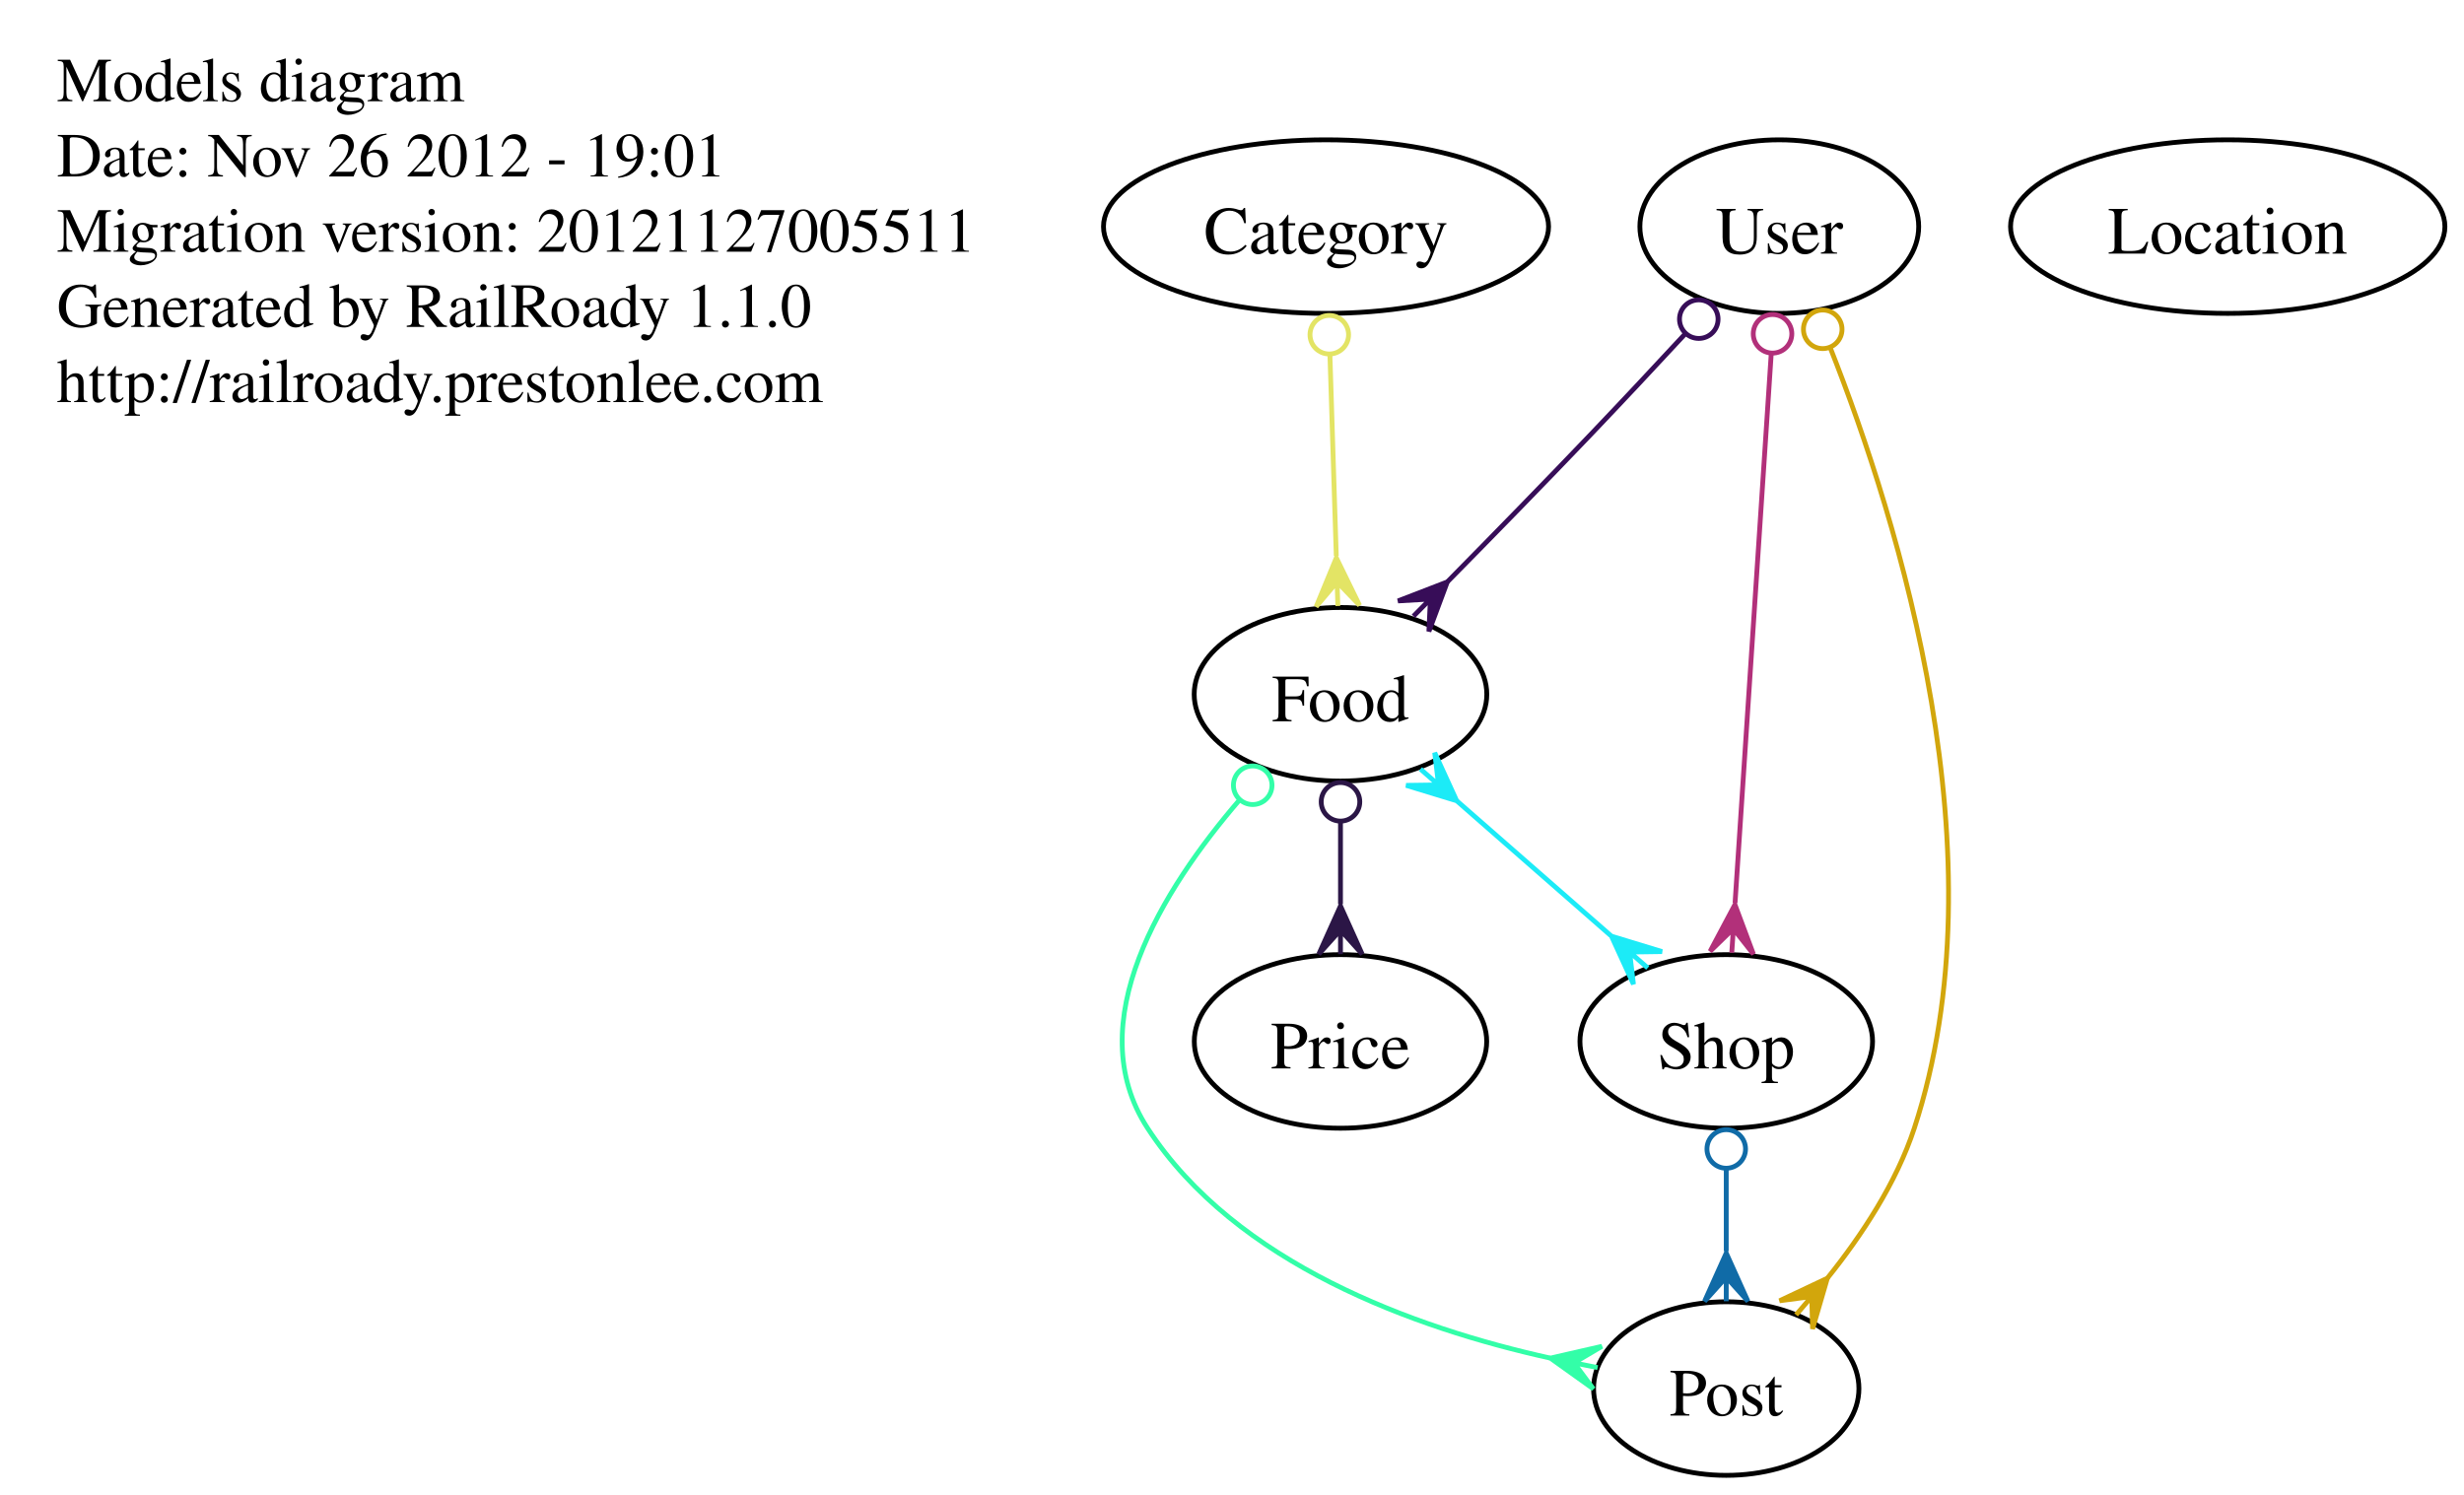
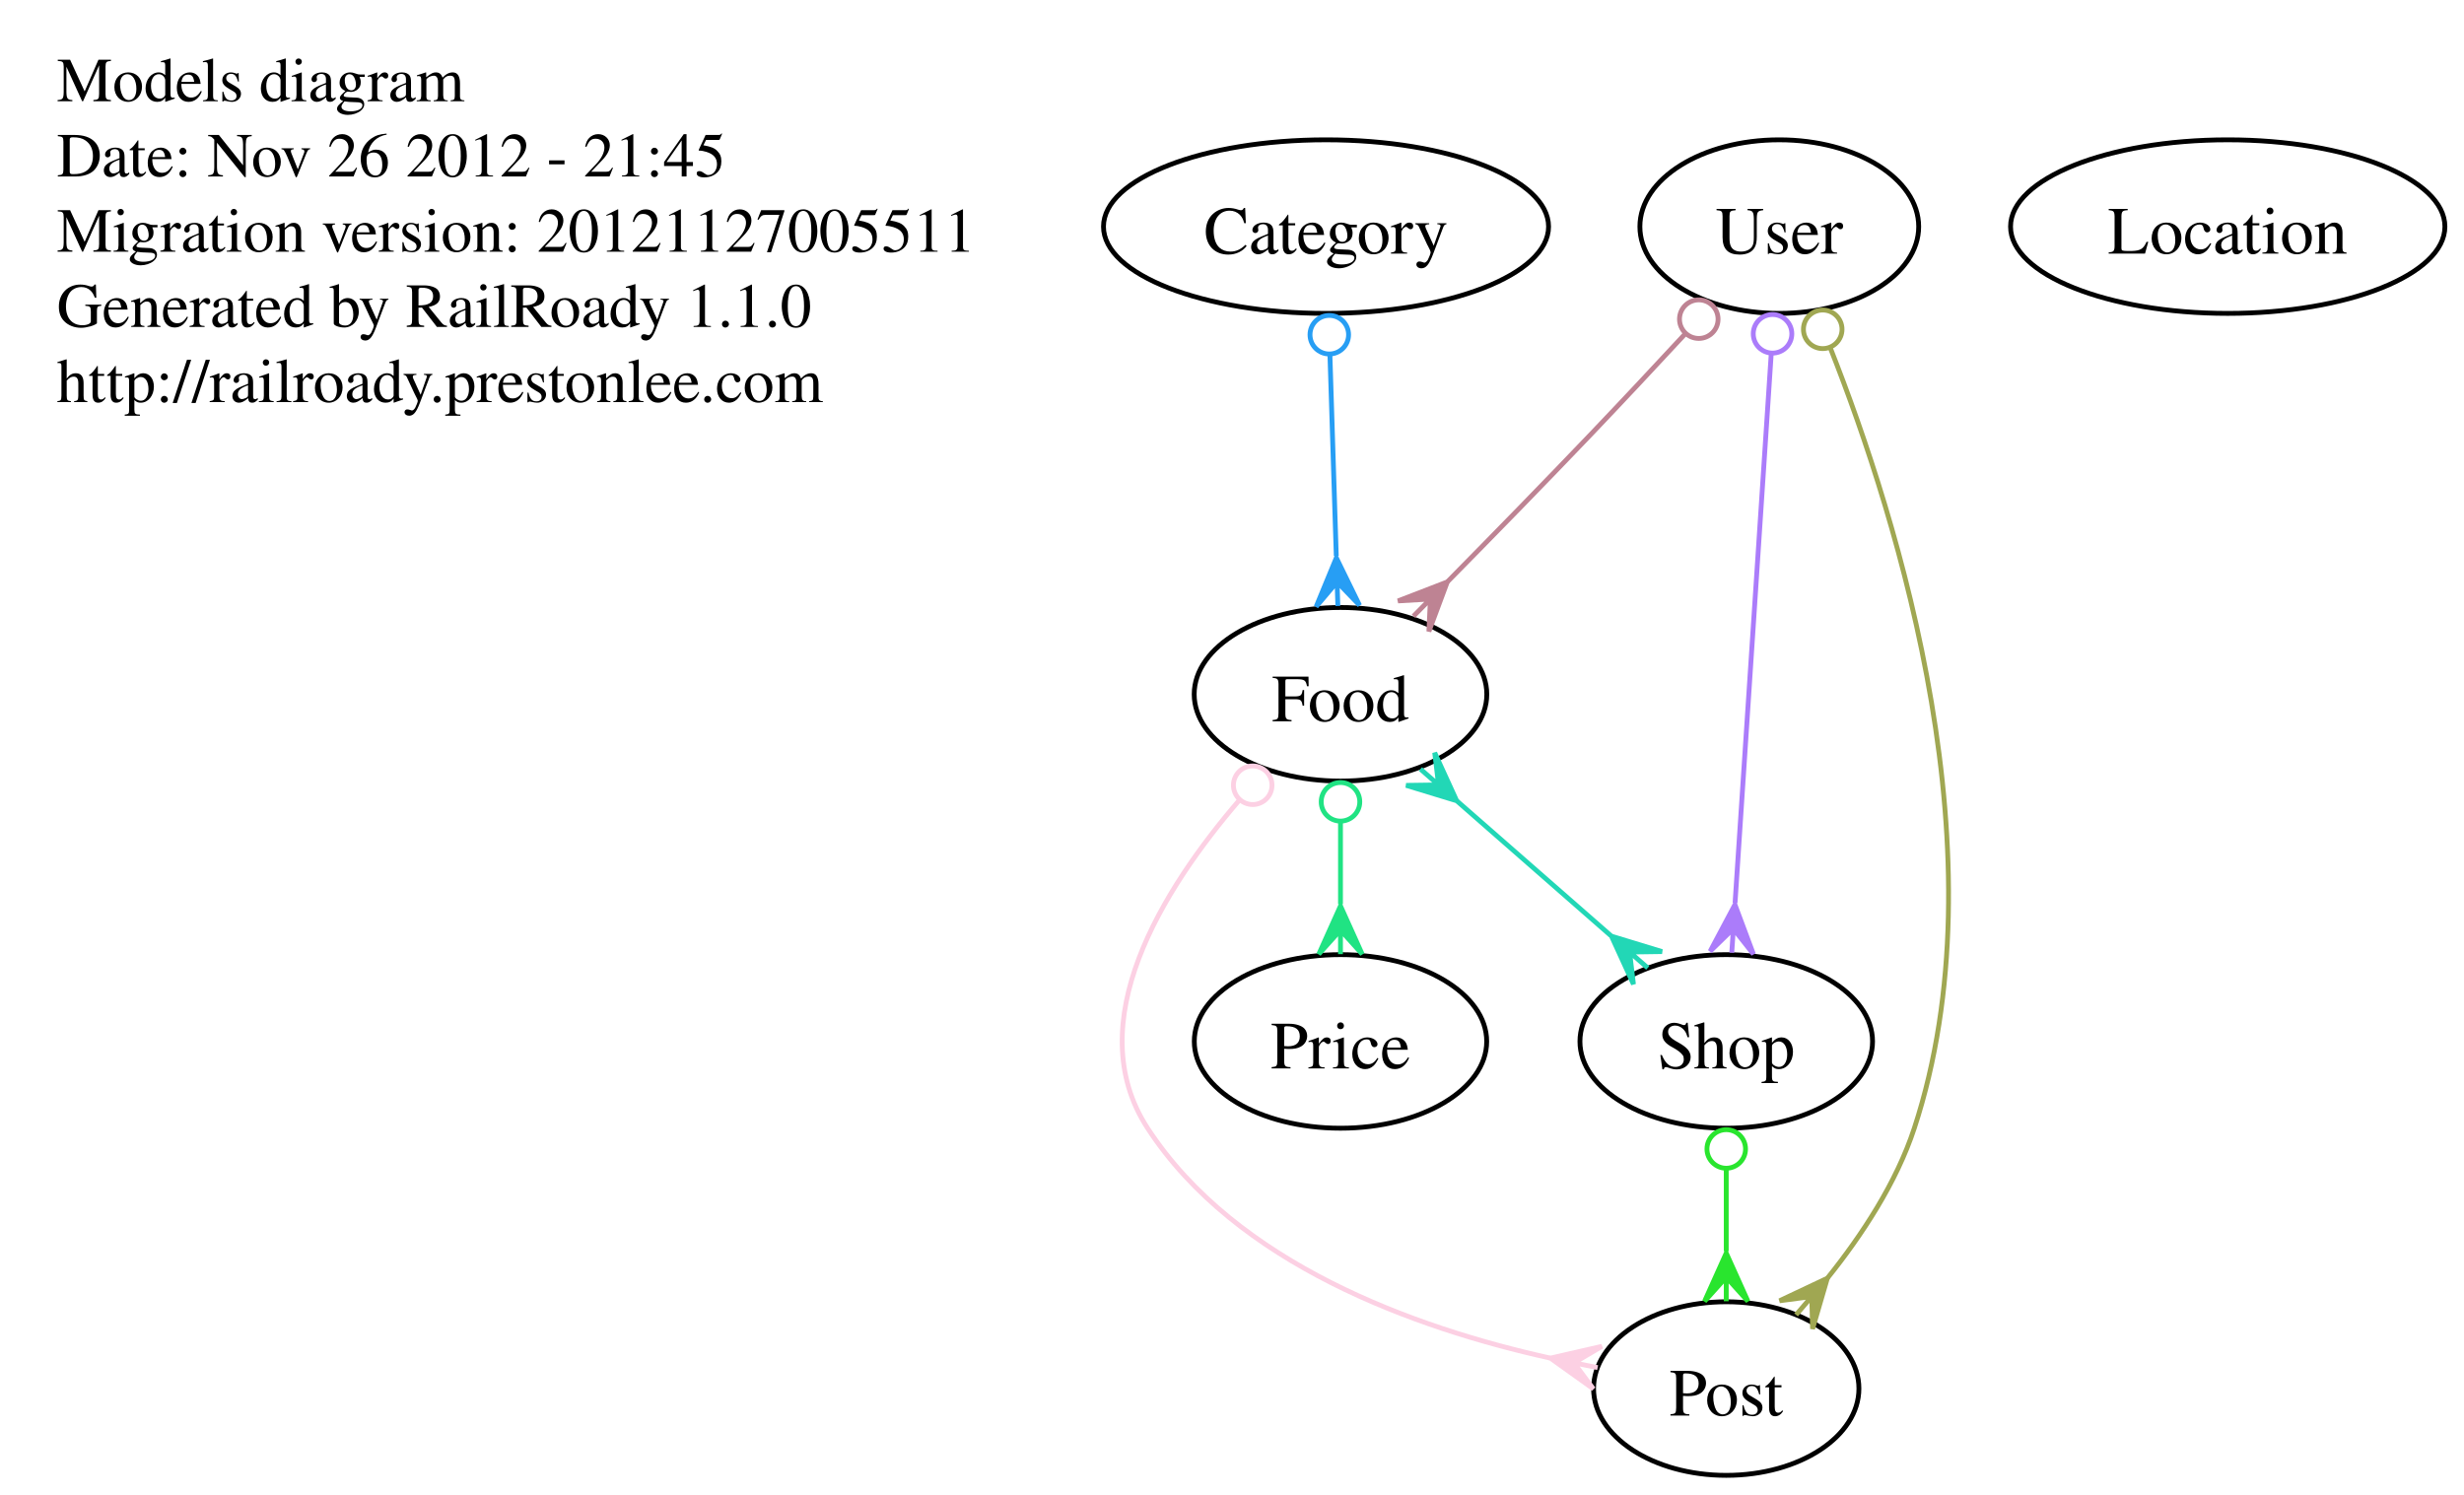
<svg xmlns="http://www.w3.org/2000/svg" width="511pt" height="310pt" viewBox="0.00 0.00 511.00 310.00">
  <g id="graph1" class="graph" transform="scale(1 1) rotate(0) translate(4 306)">
    <polygon fill="white" stroke="white" points="-4,5 -4,-306 508,-306 508,5 -4,5" />
    <g id="node1" class="node">
      <text text-anchor="start" x="7.788" y="-285" font-family="Times,serif" font-size="13.00">Models diagram</text>
-       <text text-anchor="start" x="7.788" y="-269.4" font-family="Times,serif" font-size="13.00">Date: Nov 26 2012 - 19:01</text>
+       <text text-anchor="start" x="7.788" y="-269.4" font-family="Times,serif" font-size="13.00">Date: Nov 26 2012 - 21:45</text>
      <text text-anchor="start" x="7.788" y="-253.8" font-family="Times,serif" font-size="13.00">Migration version: 20121127005511</text>
      <text text-anchor="start" x="7.788" y="-238.2" font-family="Times,serif" font-size="13.00">Generated by RailRoady 1.1.0</text>
      <text text-anchor="start" x="7.788" y="-222.6" font-family="Times,serif" font-size="13.00">http://railroady.prestonlee.com</text>
    </g>
    <g id="node2" class="node">
      <ellipse fill="none" stroke="black" cx="271" cy="-259" rx="46.152" ry="18" />
      <text text-anchor="middle" x="271" y="-253.4" font-family="Times,serif" font-size="14.00">Category</text>
    </g>
    <g id="node3" class="node">
      <ellipse fill="none" stroke="black" cx="274" cy="-162" rx="30.341" ry="18" />
      <text text-anchor="middle" x="274" y="-156.4" font-family="Times,serif" font-size="14.00">Food</text>
    </g>
    <g id="edge2" class="edge">
-       <path fill="none" stroke="#e3e465" d="M271.808,-232.414C272.215,-219.518 272.71,-203.862 273.126,-190.685" />
-       <ellipse fill="none" stroke="#e3e465" cx="271.677" cy="-236.578" rx="4" ry="4" />
-       <polygon fill="#e3e465" stroke="#e3e465" points="273.138,-190.309 277.951,-180.456 273.295,-185.312 273.453,-180.314 273.453,-180.314 273.453,-180.314 273.295,-185.312 268.955,-180.172 273.138,-190.309 273.138,-190.309" />
+       <path fill="none" stroke="#279ef4" d="M271.808,-232.414C272.215,-219.518 272.71,-203.862 273.126,-190.685" />
+       <ellipse fill="none" stroke="#279ef4" cx="271.677" cy="-236.578" rx="4" ry="4" />
+       <polygon fill="#279ef4" stroke="#279ef4" points="273.138,-190.309 277.951,-180.456 273.295,-185.312 273.453,-180.314 273.453,-180.314 273.453,-180.314 273.295,-185.312 268.955,-180.172 273.138,-190.309 273.138,-190.309" />
    </g>
    <g id="node5" class="node">
      <ellipse fill="none" stroke="black" cx="354" cy="-18" rx="27.514" ry="18" />
      <text text-anchor="middle" x="354" y="-12.4" font-family="Times,serif" font-size="14.00">Post</text>
    </g>
    <g id="edge4" class="edge">
-       <path fill="none" stroke="#33fea8" d="M253.112,-140.149C237.044,-121.493 219.793,-93.806 234,-72 252.325,-43.873 289.33,-30.566 317.429,-24.336" />
-       <ellipse fill="none" stroke="#33fea8" cx="255.795" cy="-143.133" rx="4" ry="4" />
-       <polygon fill="#33fea8" stroke="#33fea8" points="317.523,-24.317 328.214,-26.759 322.425,-23.332 327.327,-22.347 327.327,-22.347 327.327,-22.347 322.425,-23.332 326.441,-17.936 317.523,-24.317 317.523,-24.317" />
+       <path fill="none" stroke="#fcd0e3" d="M253.112,-140.149C237.044,-121.493 219.793,-93.806 234,-72 252.325,-43.873 289.33,-30.566 317.429,-24.336" />
+       <ellipse fill="none" stroke="#fcd0e3" cx="255.795" cy="-143.133" rx="4" ry="4" />
+       <polygon fill="#fcd0e3" stroke="#fcd0e3" points="317.523,-24.317 328.214,-26.759 322.425,-23.332 327.327,-22.347 327.327,-22.347 327.327,-22.347 322.425,-23.332 326.441,-17.936 317.523,-24.317 317.523,-24.317" />
    </g>
    <g id="node6" class="node">
      <ellipse fill="none" stroke="black" cx="274" cy="-90" rx="30.32" ry="18" />
      <text text-anchor="middle" x="274" y="-84.4" font-family="Times,serif" font-size="14.00">Price</text>
    </g>
    <g id="edge6" class="edge">
-       <path fill="none" stroke="#2b1646" d="M274,-135.64C274,-130.063 274,-124.132 274,-118.476" />
-       <ellipse fill="none" stroke="#2b1646" cx="274" cy="-139.697" rx="4" ry="4" />
-       <polygon fill="#2b1646" stroke="#2b1646" points="274,-118.104 278.5,-108.104 274,-113.104 274,-108.104 274,-108.104 274,-108.104 274,-113.104 269.5,-108.104 274,-118.104 274,-118.104" />
+       <path fill="none" stroke="#20e383" d="M274,-135.64C274,-130.063 274,-124.132 274,-118.476" />
+       <ellipse fill="none" stroke="#20e383" cx="274" cy="-139.697" rx="4" ry="4" />
+       <polygon fill="#20e383" stroke="#20e383" points="274,-118.104 278.5,-108.104 274,-113.104 274,-108.104 274,-108.104 274,-108.104 274,-113.104 269.5,-108.104 274,-118.104 274,-118.104" />
    </g>
    <g id="node7" class="node">
      <ellipse fill="none" stroke="black" cx="354" cy="-90" rx="30.341" ry="18" />
      <text text-anchor="middle" x="354" y="-84.4" font-family="Times,serif" font-size="14.00">Shop</text>
    </g>
    <g id="edge8" class="edge">
-       <path fill="none" stroke="#1cebf7" d="M298.154,-139.865C308.256,-131.026 319.966,-120.78 330.046,-111.96" />
-       <polygon fill="#1cebf7" stroke="#1cebf7" points="298.102,-139.911 287.613,-143.109 294.339,-143.203 290.576,-146.496 290.576,-146.496 290.576,-146.496 294.339,-143.203 293.539,-149.883 298.102,-139.911 298.102,-139.911" />
-       <polygon fill="#1cebf7" stroke="#1cebf7" points="330.193,-111.831 340.682,-108.633 333.956,-108.538 337.719,-105.246 337.719,-105.246 337.719,-105.246 333.956,-108.538 334.756,-101.859 330.193,-111.831 330.193,-111.831" />
+       <path fill="none" stroke="#22d7b6" d="M298.154,-139.865C308.256,-131.026 319.966,-120.78 330.046,-111.96" />
+       <polygon fill="#22d7b6" stroke="#22d7b6" points="298.102,-139.911 287.613,-143.109 294.339,-143.203 290.576,-146.496 290.576,-146.496 290.576,-146.496 294.339,-143.203 293.539,-149.883 298.102,-139.911 298.102,-139.911" />
+       <polygon fill="#22d7b6" stroke="#22d7b6" points="330.193,-111.831 340.682,-108.633 333.956,-108.538 337.719,-105.246 337.719,-105.246 337.719,-105.246 333.956,-108.538 334.756,-101.859 330.193,-111.831 330.193,-111.831" />
    </g>
    <g id="node4" class="node">
      <ellipse fill="none" stroke="black" cx="458" cy="-259" rx="45.04" ry="18" />
      <text text-anchor="middle" x="458" y="-253.4" font-family="Times,serif" font-size="14.00">Location</text>
    </g>
    <g id="edge10" class="edge">
-       <path fill="none" stroke="#106ba7" d="M354,-63.64C354,-58.063 354,-52.132 354,-46.476" />
-       <ellipse fill="none" stroke="#106ba7" cx="354" cy="-67.697" rx="4" ry="4" />
-       <polygon fill="#106ba7" stroke="#106ba7" points="354,-46.104 358.5,-36.104 354,-41.104 354,-36.104 354,-36.104 354,-36.104 354,-41.104 349.5,-36.104 354,-46.104 354,-46.104" />
+       <path fill="none" stroke="#29e52e" d="M354,-63.64C354,-58.063 354,-52.132 354,-46.476" />
+       <ellipse fill="none" stroke="#29e52e" cx="354" cy="-67.697" rx="4" ry="4" />
+       <polygon fill="#29e52e" stroke="#29e52e" points="354,-46.104 358.5,-36.104 354,-41.104 354,-36.104 354,-36.104 354,-36.104 354,-41.104 349.5,-36.104 354,-46.104 354,-46.104" />
    </g>
    <g id="node8" class="node">
      <ellipse fill="none" stroke="black" cx="365" cy="-259" rx="28.909" ry="18" />
      <text text-anchor="middle" x="365" y="-253.4" font-family="Times,serif" font-size="14.00">User</text>
    </g>
    <g id="edge12" class="edge">
-       <path fill="none" stroke="#370d58" d="M345.553,-236.83C339.344,-230.132 332.417,-222.723 326,-216 316.308,-205.846 305.453,-194.741 296.178,-185.332" />
-       <ellipse fill="none" stroke="#370d58" cx="348.304" cy="-239.805" rx="4" ry="4" />
-       <polygon fill="#370d58" stroke="#370d58" points="296.159,-185.312 292.332,-175.036 292.645,-181.756 289.131,-178.199 289.131,-178.199 289.131,-178.199 292.645,-181.756 285.929,-181.362 296.159,-185.312 296.159,-185.312" />
+       <path fill="none" stroke="#be8393" d="M345.553,-236.83C339.344,-230.132 332.417,-222.723 326,-216 316.308,-205.846 305.453,-194.741 296.178,-185.332" />
+       <ellipse fill="none" stroke="#be8393" cx="348.304" cy="-239.805" rx="4" ry="4" />
+       <polygon fill="#be8393" stroke="#be8393" points="296.159,-185.312 292.332,-175.036 292.645,-181.756 289.131,-178.199 289.131,-178.199 289.131,-178.199 292.645,-181.756 285.929,-181.362 296.159,-185.312 296.159,-185.312" />
    </g>
    <g id="edge16" class="edge">
-       <path fill="none" stroke="#d2a60c" d="M375.59,-233.816C389.847,-197.75 411.417,-128.103 393,-72 389.29,-60.698 382.146,-49.822 374.975,-40.895" />
-       <ellipse fill="none" stroke="#d2a60c" cx="374.01" cy="-237.698" rx="4" ry="4" />
-       <polygon fill="#d2a60c" stroke="#d2a60c" points="374.974,-40.893 371.902,-30.366 371.727,-37.091 368.48,-33.288 368.48,-33.288 368.48,-33.288 371.727,-37.091 365.058,-36.21 374.974,-40.893 374.974,-40.893" />
+       <path fill="none" stroke="#a0a752" d="M375.59,-233.816C389.847,-197.75 411.417,-128.103 393,-72 389.29,-60.698 382.146,-49.822 374.975,-40.895" />
+       <ellipse fill="none" stroke="#a0a752" cx="374.01" cy="-237.698" rx="4" ry="4" />
+       <polygon fill="#a0a752" stroke="#a0a752" points="374.974,-40.893 371.902,-30.366 371.727,-37.091 368.48,-33.288 368.48,-33.288 368.48,-33.288 371.727,-37.091 365.058,-36.21 374.974,-40.893 374.974,-40.893" />
    </g>
    <g id="edge14" class="edge">
-       <path fill="none" stroke="#b2307a" d="M363.329,-232.628C361.307,-201.933 357.915,-150.44 355.826,-118.726" />
-       <ellipse fill="none" stroke="#b2307a" cx="363.601" cy="-236.766" rx="4" ry="4" />
-       <polygon fill="#b2307a" stroke="#b2307a" points="355.803,-118.378 359.636,-108.104 355.475,-113.389 355.146,-108.399 355.146,-108.399 355.146,-108.399 355.475,-113.389 350.656,-108.695 355.803,-118.378 355.803,-118.378" />
+       <path fill="none" stroke="#ab7cfa" d="M363.329,-232.628C361.307,-201.933 357.915,-150.44 355.826,-118.726" />
+       <ellipse fill="none" stroke="#ab7cfa" cx="363.601" cy="-236.766" rx="4" ry="4" />
+       <polygon fill="#ab7cfa" stroke="#ab7cfa" points="355.803,-118.378 359.636,-108.104 355.475,-113.389 355.146,-108.399 355.146,-108.399 355.146,-108.399 355.475,-113.389 350.656,-108.695 355.803,-118.378 355.803,-118.378" />
    </g>
  </g>
</svg>
